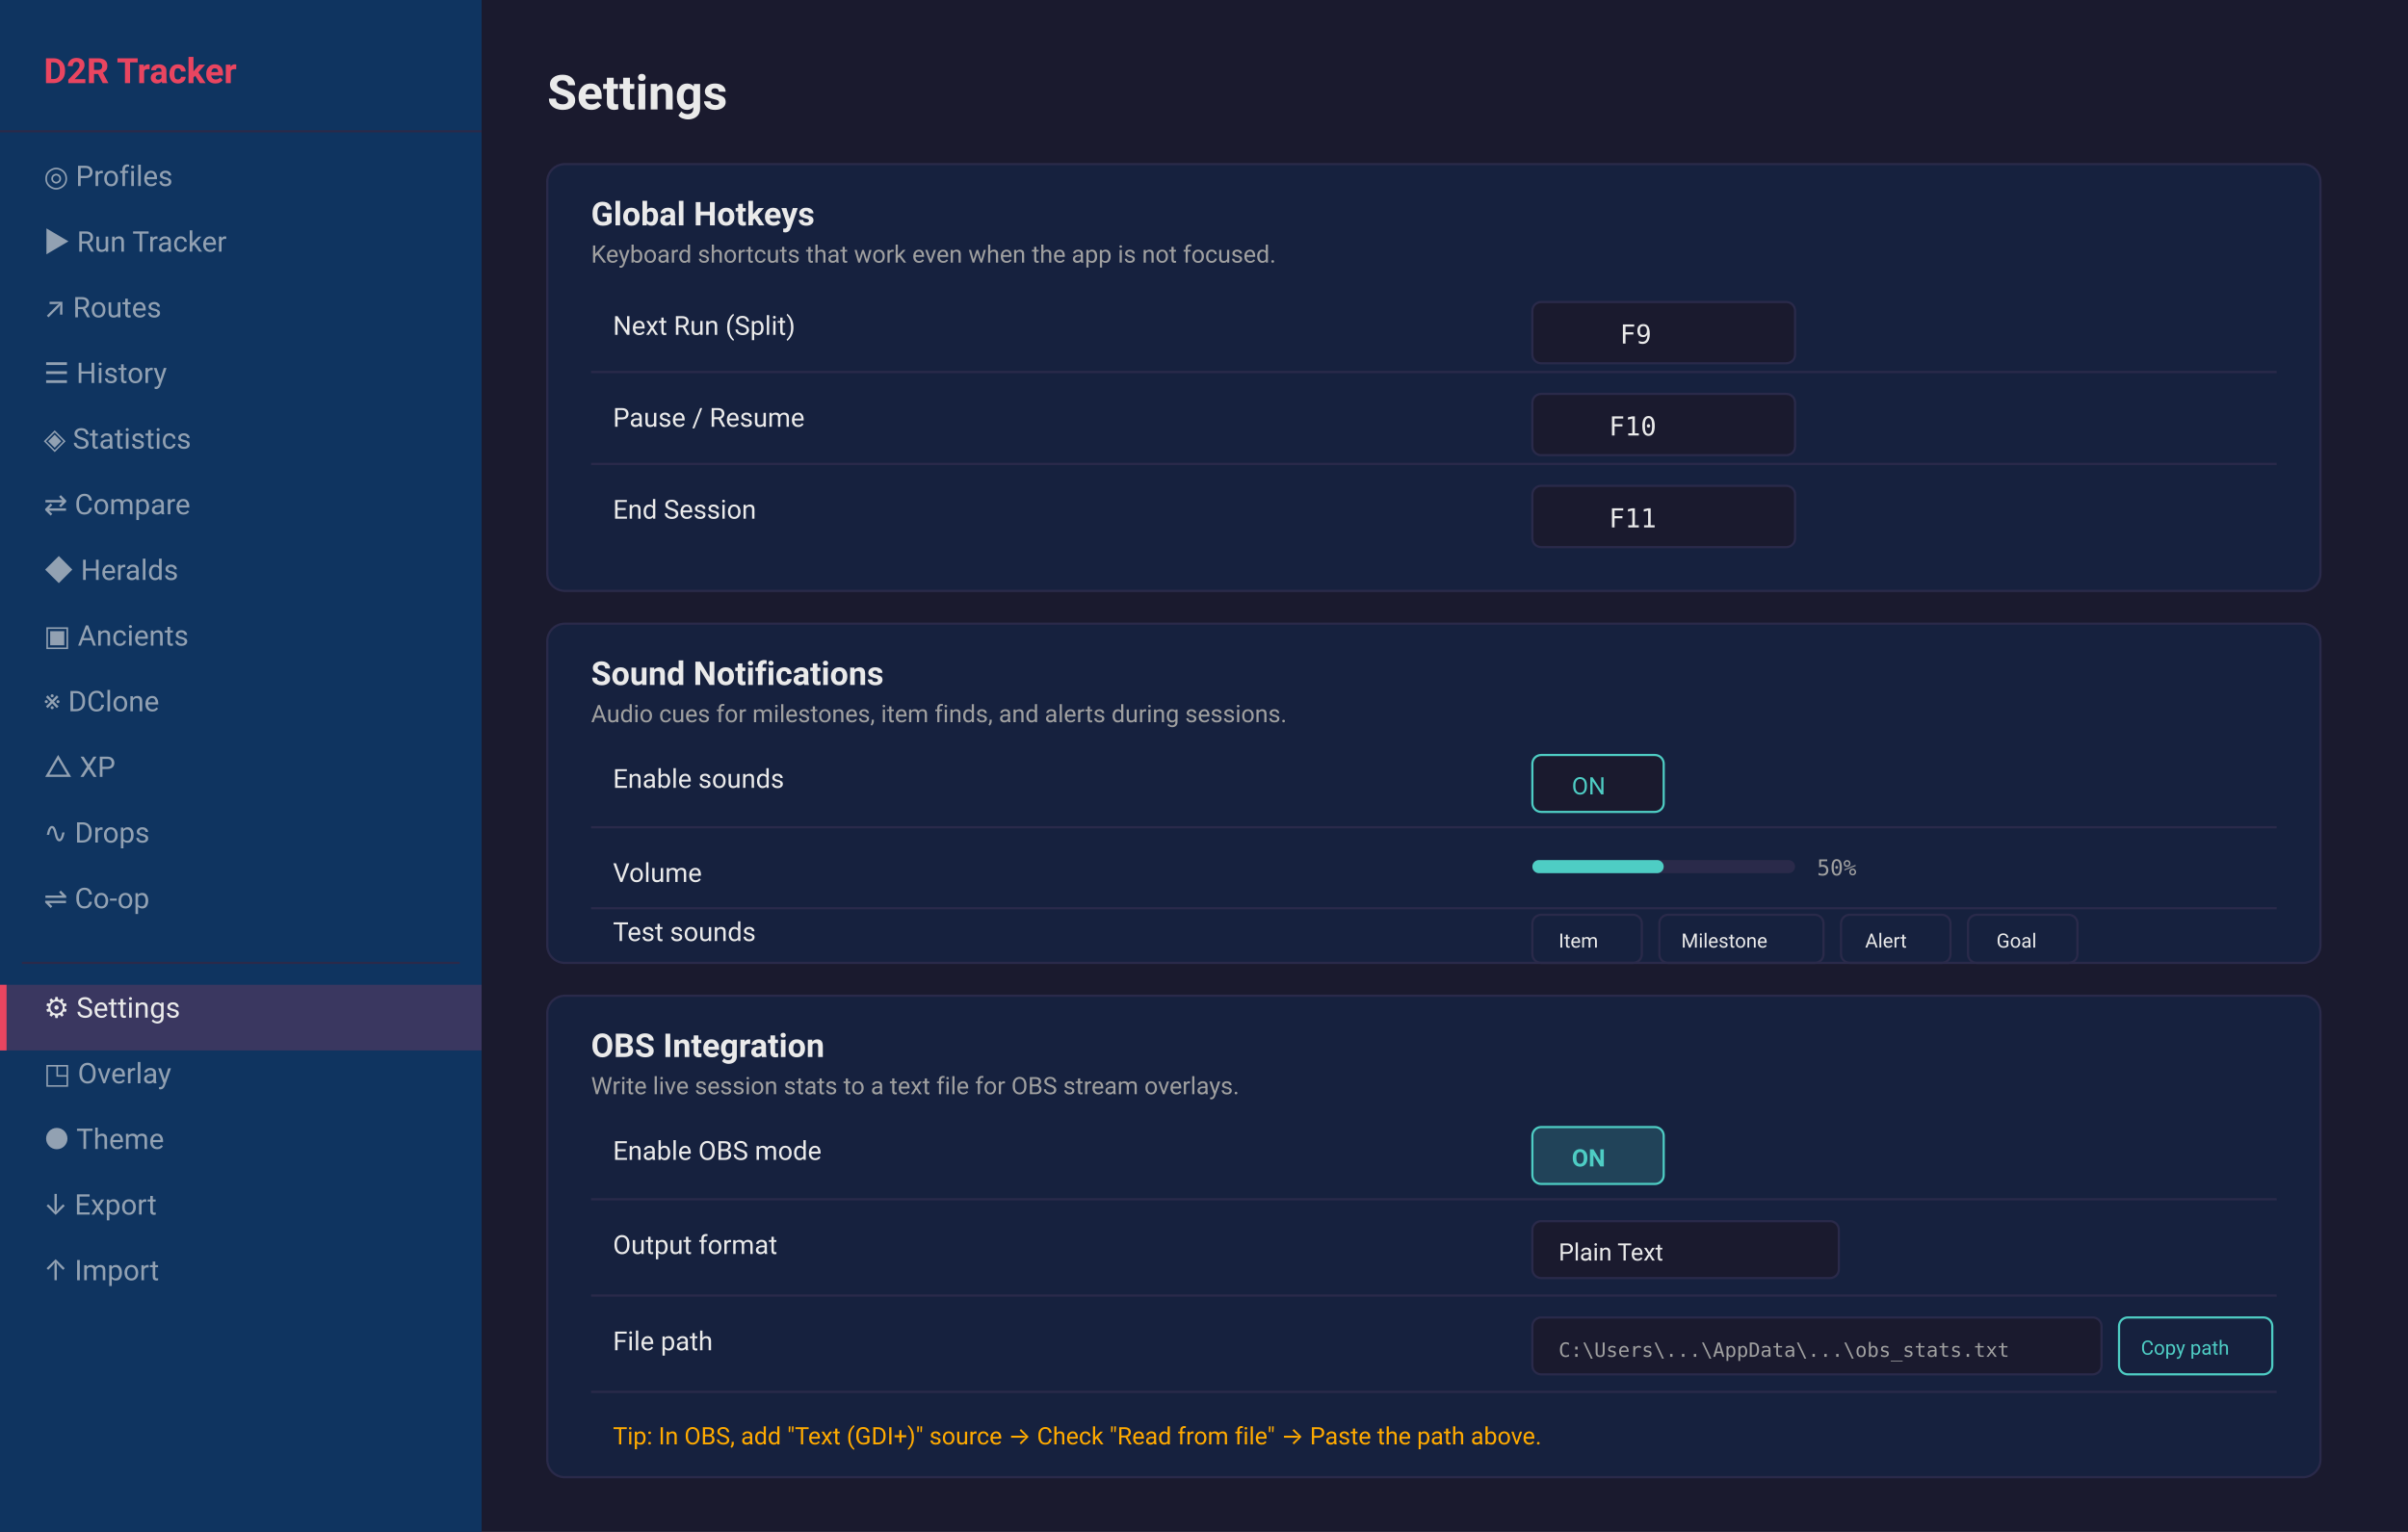
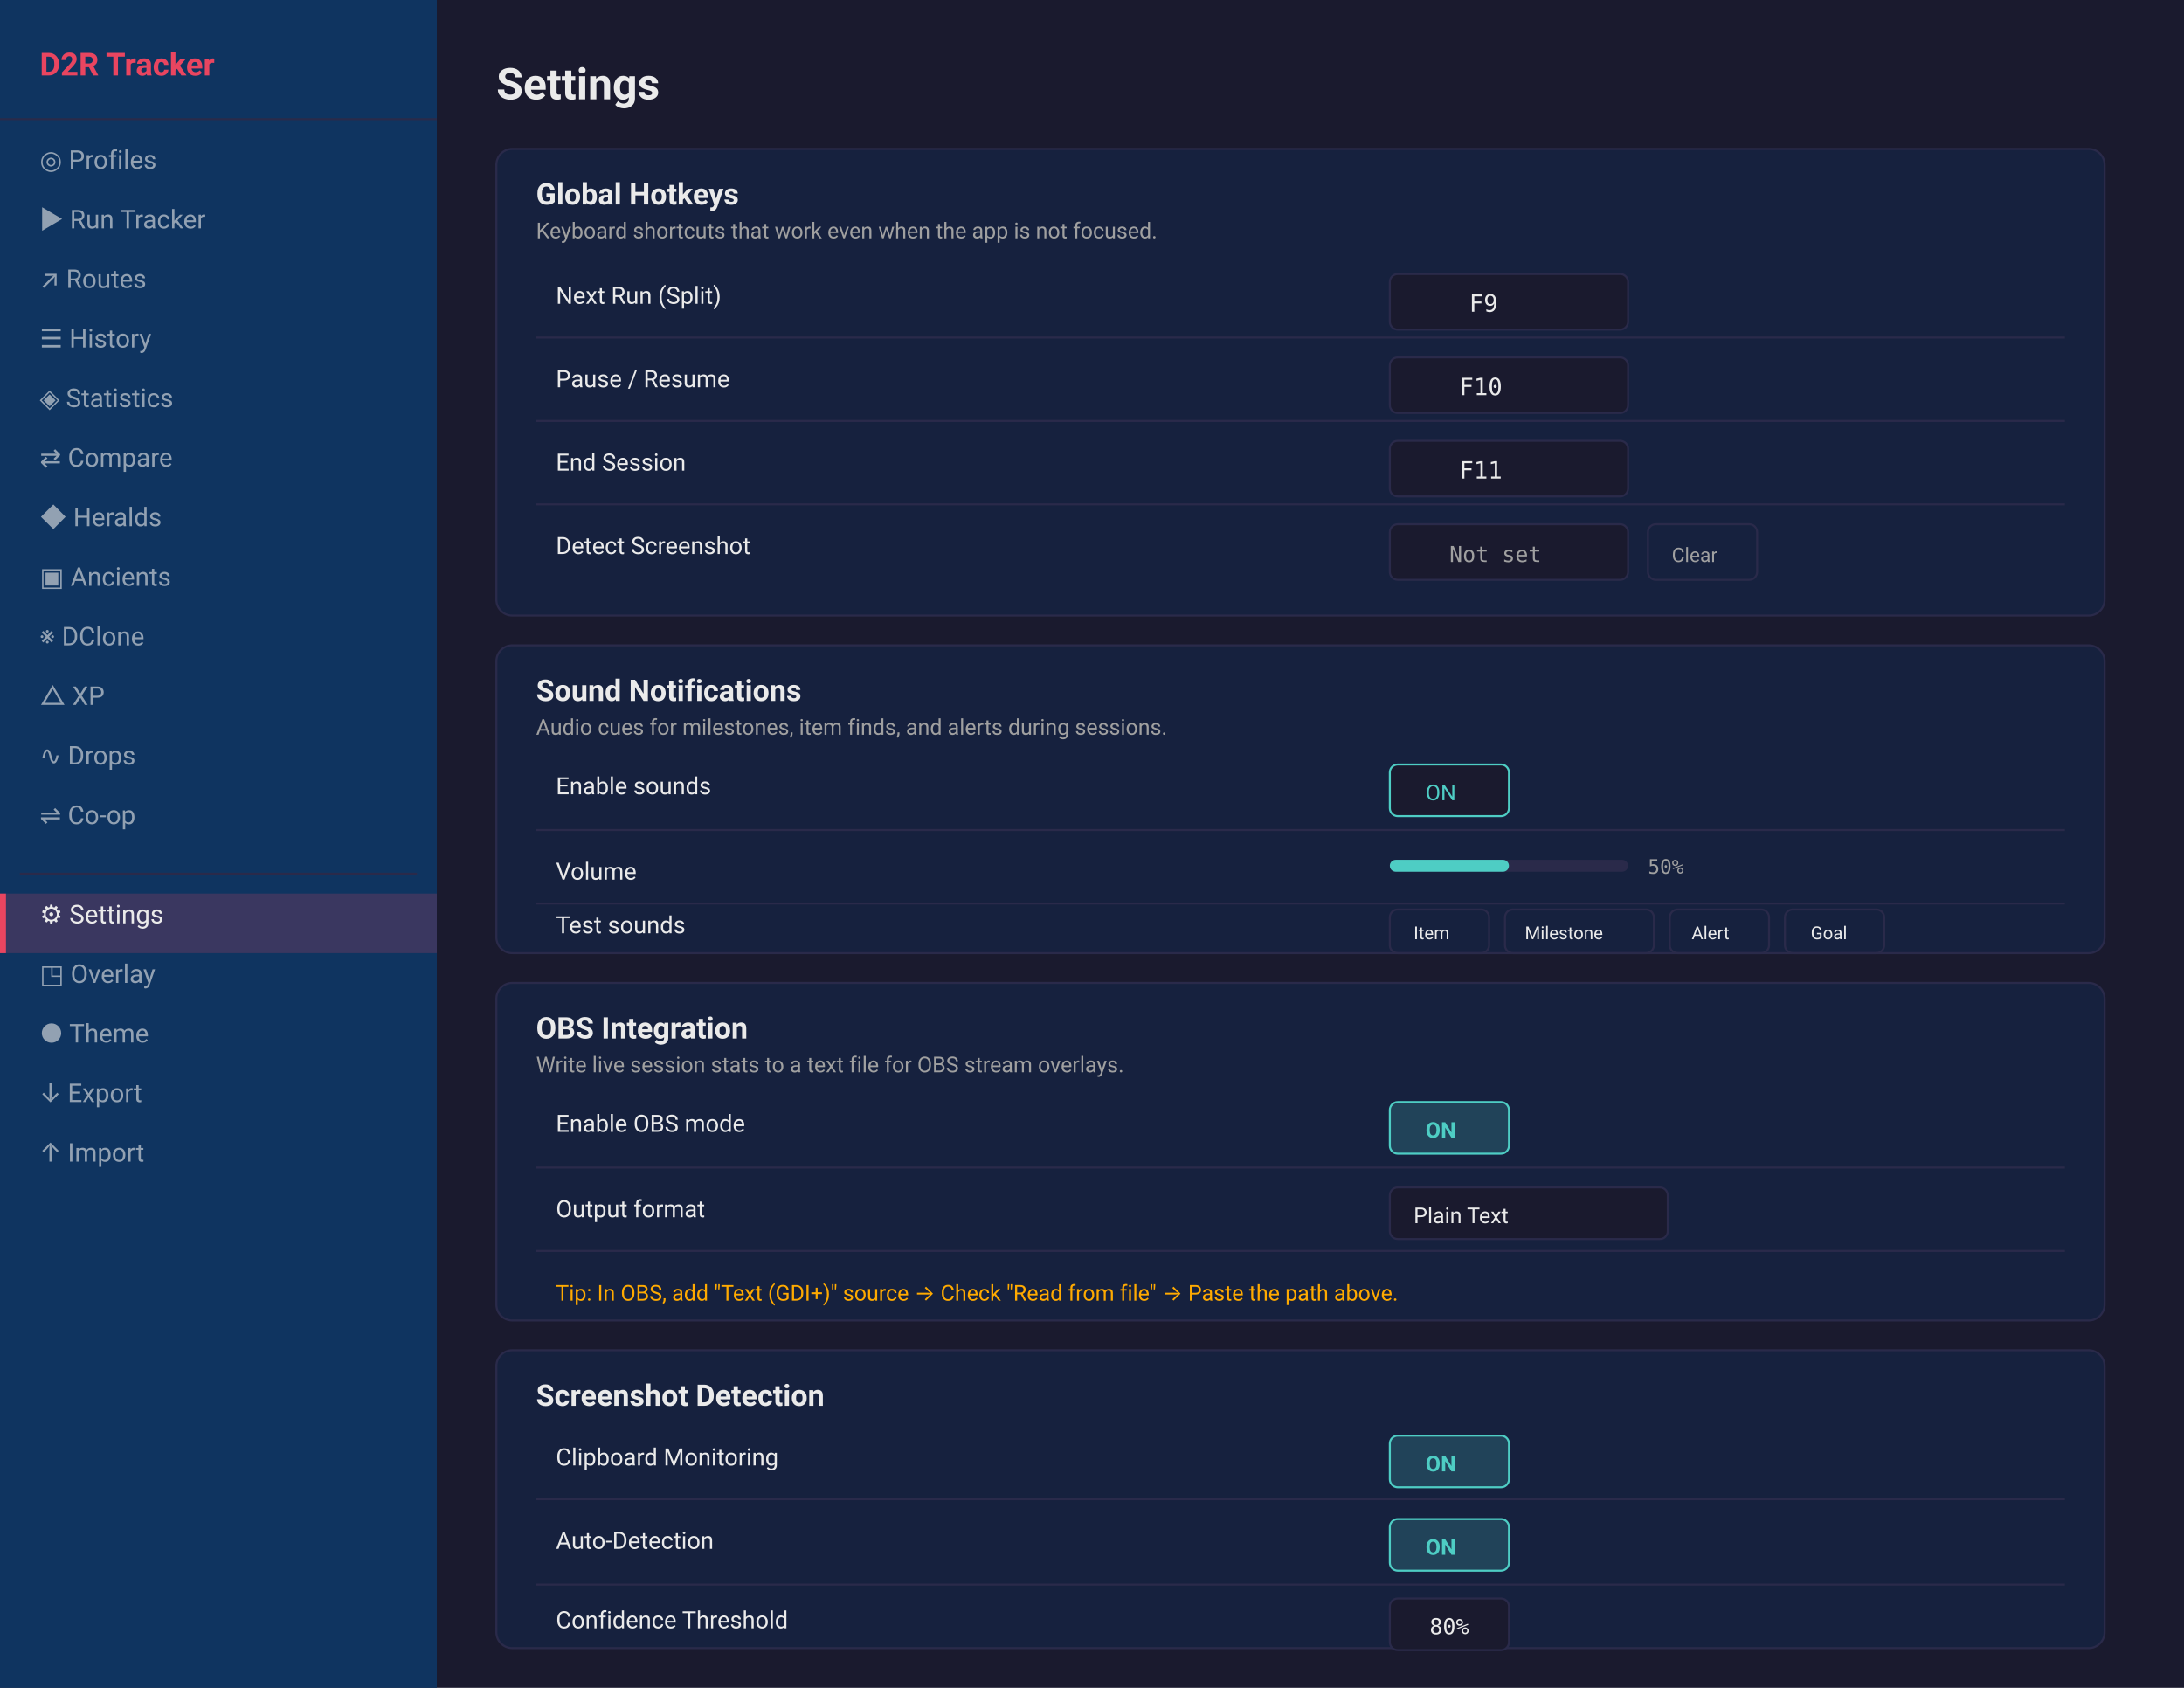
- <svg xmlns="http://www.w3.org/2000/svg" viewBox="0 0 1100 700" font-family="-apple-system, BlinkMacSystemFont, Segoe UI, Roboto, sans-serif">
-   <rect width="1100" height="700" fill="#1a1a2e" />
-   <rect x="0" y="0" width="220" height="700" fill="#0f3460" />
+ <svg xmlns="http://www.w3.org/2000/svg" viewBox="0 0 1100 850" font-family="-apple-system, BlinkMacSystemFont, Segoe UI, Roboto, sans-serif">
+   <rect width="1100" height="850" fill="#1a1a2e" />
+   <rect x="0" y="0" width="220" height="850" fill="#0f3460" />
  <text x="20" y="38" fill="#e94560" font-size="16" font-weight="bold">D2R Tracker</text>
  <line x1="0" y1="60" x2="220" y2="60" stroke="#2a2a4a" stroke-width="1" />
  <text x="20" y="85" fill="#eaeaea" font-size="13" opacity="0.6">◎ Profiles</text>
  <text x="20" y="115" fill="#eaeaea" font-size="13" opacity="0.6">▶ Run Tracker</text>
  <text x="20" y="145" fill="#eaeaea" font-size="13" opacity="0.6">↗ Routes</text>
  <text x="20" y="175" fill="#eaeaea" font-size="13" opacity="0.6">☰ History</text>
  <text x="20" y="205" fill="#eaeaea" font-size="13" opacity="0.6">◈ Statistics</text>
  <text x="20" y="235" fill="#eaeaea" font-size="13" opacity="0.6">⇄ Compare</text>
  <text x="20" y="265" fill="#eaeaea" font-size="13" opacity="0.6">◆ Heralds</text>
  <text x="20" y="295" fill="#eaeaea" font-size="13" opacity="0.6">▣ Ancients</text>
  <text x="20" y="325" fill="#eaeaea" font-size="13" opacity="0.6">※ DClone</text>
  <text x="20" y="355" fill="#eaeaea" font-size="13" opacity="0.6">△ XP</text>
  <text x="20" y="385" fill="#eaeaea" font-size="13" opacity="0.6">∿ Drops</text>
  <text x="20" y="415" fill="#eaeaea" font-size="13" opacity="0.6">⇌ Co-op</text>
  <line x1="10" y1="440" x2="210" y2="440" stroke="#2a2a4a" stroke-width="1" />
  <rect x="0" y="450" width="220" height="30" fill="rgba(233,69,96,0.2)" />
  <rect x="0" y="450" width="3" height="30" fill="#e94560" />
  <text x="20" y="465" fill="#eaeaea" font-size="13">⚙ Settings</text>
  <text x="20" y="495" fill="#eaeaea" font-size="13" opacity="0.6">◳ Overlay</text>
  <text x="20" y="525" fill="#eaeaea" font-size="13" opacity="0.6">● Theme</text>
  <text x="20" y="555" fill="#eaeaea" font-size="13" opacity="0.6">↓ Export</text>
  <text x="20" y="585" fill="#eaeaea" font-size="13" opacity="0.6">↑ Import</text>
  <text x="250" y="50" fill="#eaeaea" font-size="22" font-weight="bold">Settings</text>
-   <rect x="250" y="75" width="810" height="195" rx="8" fill="#16213e" stroke="#2a2a4a" />
+   <rect x="250" y="75" width="810" height="235" rx="8" fill="#16213e" stroke="#2a2a4a" />
  <text x="270" y="103" fill="#eaeaea" font-size="15" font-weight="bold">Global Hotkeys</text>
  <text x="270" y="120" fill="#a0a0a0" font-size="11">Keyboard shortcuts that work even when the app is not focused.</text>
  <text x="280" y="153" fill="#eaeaea" font-size="12">Next Run (Split)</text>
  <rect x="700" y="138" width="120" height="28" rx="4" fill="#1a1a2e" stroke="#2a2a4a" />
  <text x="740" y="157" fill="#eaeaea" font-family="monospace" font-size="12">F9</text>
  <line x1="270" y1="170" x2="1040" y2="170" stroke="#2a2a4a" stroke-width="1" />
  <text x="280" y="195" fill="#eaeaea" font-size="12">Pause / Resume</text>
  <rect x="700" y="180" width="120" height="28" rx="4" fill="#1a1a2e" stroke="#2a2a4a" />
  <text x="735" y="199" fill="#eaeaea" font-family="monospace" font-size="12">F10</text>
  <line x1="270" y1="212" x2="1040" y2="212" stroke="#2a2a4a" stroke-width="1" />
  <text x="280" y="237" fill="#eaeaea" font-size="12">End Session</text>
  <rect x="700" y="222" width="120" height="28" rx="4" fill="#1a1a2e" stroke="#2a2a4a" />
  <text x="735" y="241" fill="#eaeaea" font-family="monospace" font-size="12">F11</text>
-   <rect x="250" y="285" width="810" height="155" rx="8" fill="#16213e" stroke="#2a2a4a" />
-   <text x="270" y="313" fill="#eaeaea" font-size="15" font-weight="bold">Sound Notifications</text>
-   <text x="270" y="330" fill="#a0a0a0" font-size="11">Audio cues for milestones, item finds, and alerts during sessions.</text>
-   <text x="280" y="360" fill="#eaeaea" font-size="12">Enable sounds</text>
-   <rect x="700" y="345" width="60" height="26" rx="4" fill="#1a1a2e" stroke="#4ecdc4" />
-   <text x="718" y="363" fill="#4ecdc4" font-size="11">ON</text>
-   <line x1="270" y1="378" x2="1040" y2="378" stroke="#2a2a4a" stroke-width="1" />
-   <text x="280" y="403" fill="#eaeaea" font-size="12">Volume</text>
-   <rect x="700" y="393" width="120" height="6" rx="3" fill="#2a2a4a" />
-   <rect x="700" y="393" width="60" height="6" rx="3" fill="#4ecdc4" />
-   <text x="830" y="400" fill="#a0a0a0" font-family="monospace" font-size="10">50%</text>
-   <line x1="270" y1="415" x2="1040" y2="415" stroke="#2a2a4a" stroke-width="1" />
-   <text x="280" y="430" fill="#eaeaea" font-size="12">Test sounds</text>
-   <rect x="700" y="418" width="50" height="22" rx="4" fill="none" stroke="#2a2a4a" />
-   <text x="712" y="433" fill="#eaeaea" font-size="9">Item</text>
-   <rect x="758" y="418" width="75" height="22" rx="4" fill="none" stroke="#2a2a4a" />
-   <text x="768" y="433" fill="#eaeaea" font-size="9">Milestone</text>
-   <rect x="841" y="418" width="50" height="22" rx="4" fill="none" stroke="#2a2a4a" />
-   <text x="852" y="433" fill="#eaeaea" font-size="9">Alert</text>
-   <rect x="899" y="418" width="50" height="22" rx="4" fill="none" stroke="#2a2a4a" />
-   <text x="912" y="433" fill="#eaeaea" font-size="9">Goal</text>
-   <rect x="250" y="455" width="810" height="220" rx="8" fill="#16213e" stroke="#2a2a4a" />
-   <text x="270" y="483" fill="#eaeaea" font-size="15" font-weight="bold">OBS Integration</text>
-   <text x="270" y="500" fill="#a0a0a0" font-size="11">Write live session stats to a text file for OBS stream overlays.</text>
-   <text x="280" y="530" fill="#eaeaea" font-size="12">Enable OBS mode</text>
-   <rect x="700" y="515" width="60" height="26" rx="4" fill="rgba(78,205,196,0.2)" stroke="#4ecdc4" />
-   <text x="718" y="533" fill="#4ecdc4" font-size="11" font-weight="bold">ON</text>
-   <line x1="270" y1="548" x2="1040" y2="548" stroke="#2a2a4a" stroke-width="1" />
-   <text x="280" y="573" fill="#eaeaea" font-size="12">Output format</text>
-   <rect x="700" y="558" width="140" height="26" rx="4" fill="#1a1a2e" stroke="#2a2a4a" />
-   <text x="712" y="576" fill="#eaeaea" font-size="11">Plain Text</text>
-   <line x1="270" y1="592" x2="1040" y2="592" stroke="#2a2a4a" stroke-width="1" />
-   <text x="280" y="617" fill="#eaeaea" font-size="12">File path</text>
-   <rect x="700" y="602" width="260" height="26" rx="4" fill="#1a1a2e" stroke="#2a2a4a" />
-   <text x="712" y="620" fill="#a0a0a0" font-family="monospace" font-size="9">C:\Users\...\AppData\...\obs_stats.txt</text>
-   <rect x="968" y="602" width="70" height="26" rx="4" fill="none" stroke="#4ecdc4" />
-   <text x="978" y="619" fill="#4ecdc4" font-size="9">Copy path</text>
-   <line x1="270" y1="636" x2="1040" y2="636" stroke="#2a2a4a" stroke-width="1" />
-   <text x="280" y="660" fill="#ffaa00" font-size="11">Tip: In OBS, add "Text (GDI+)" source → Check "Read from file" → Paste the path above.</text>
+   <line x1="270" y1="254" x2="1040" y2="254" stroke="#2a2a4a" stroke-width="1" />
+   <text x="280" y="279" fill="#eaeaea" font-size="12">Detect Screenshot</text>
+   <rect x="700" y="264" width="120" height="28" rx="4" fill="#1a1a2e" stroke="#2a2a4a" />
+   <text x="730" y="283" fill="#a0a0a0" font-family="monospace" font-size="11">Not set</text>
+   <rect x="830" y="264" width="55" height="28" rx="4" fill="none" stroke="#2a2a4a" />
+   <text x="842" y="283" fill="#a0a0a0" font-size="10">Clear</text>
+   <rect x="250" y="325" width="810" height="155" rx="8" fill="#16213e" stroke="#2a2a4a" />
+   <text x="270" y="353" fill="#eaeaea" font-size="15" font-weight="bold">Sound Notifications</text>
+   <text x="270" y="370" fill="#a0a0a0" font-size="11">Audio cues for milestones, item finds, and alerts during sessions.</text>
+   <text x="280" y="400" fill="#eaeaea" font-size="12">Enable sounds</text>
+   <rect x="700" y="385" width="60" height="26" rx="4" fill="#1a1a2e" stroke="#4ecdc4" />
+   <text x="718" y="403" fill="#4ecdc4" font-size="11">ON</text>
+   <line x1="270" y1="418" x2="1040" y2="418" stroke="#2a2a4a" stroke-width="1" />
+   <text x="280" y="443" fill="#eaeaea" font-size="12">Volume</text>
+   <rect x="700" y="433" width="120" height="6" rx="3" fill="#2a2a4a" />
+   <rect x="700" y="433" width="60" height="6" rx="3" fill="#4ecdc4" />
+   <text x="830" y="440" fill="#a0a0a0" font-family="monospace" font-size="10">50%</text>
+   <line x1="270" y1="455" x2="1040" y2="455" stroke="#2a2a4a" stroke-width="1" />
+   <text x="280" y="470" fill="#eaeaea" font-size="12">Test sounds</text>
+   <rect x="700" y="458" width="50" height="22" rx="4" fill="none" stroke="#2a2a4a" />
+   <text x="712" y="473" fill="#eaeaea" font-size="9">Item</text>
+   <rect x="758" y="458" width="75" height="22" rx="4" fill="none" stroke="#2a2a4a" />
+   <text x="768" y="473" fill="#eaeaea" font-size="9">Milestone</text>
+   <rect x="841" y="458" width="50" height="22" rx="4" fill="none" stroke="#2a2a4a" />
+   <text x="852" y="473" fill="#eaeaea" font-size="9">Alert</text>
+   <rect x="899" y="458" width="50" height="22" rx="4" fill="none" stroke="#2a2a4a" />
+   <text x="912" y="473" fill="#eaeaea" font-size="9">Goal</text>
+   <rect x="250" y="495" width="810" height="170" rx="8" fill="#16213e" stroke="#2a2a4a" />
+   <text x="270" y="523" fill="#eaeaea" font-size="15" font-weight="bold">OBS Integration</text>
+   <text x="270" y="540" fill="#a0a0a0" font-size="11">Write live session stats to a text file for OBS stream overlays.</text>
+   <text x="280" y="570" fill="#eaeaea" font-size="12">Enable OBS mode</text>
+   <rect x="700" y="555" width="60" height="26" rx="4" fill="rgba(78,205,196,0.2)" stroke="#4ecdc4" />
+   <text x="718" y="573" fill="#4ecdc4" font-size="11" font-weight="bold">ON</text>
+   <line x1="270" y1="588" x2="1040" y2="588" stroke="#2a2a4a" stroke-width="1" />
+   <text x="280" y="613" fill="#eaeaea" font-size="12">Output format</text>
+   <rect x="700" y="598" width="140" height="26" rx="4" fill="#1a1a2e" stroke="#2a2a4a" />
+   <text x="712" y="616" fill="#eaeaea" font-size="11">Plain Text</text>
+   <line x1="270" y1="630" x2="1040" y2="630" stroke="#2a2a4a" stroke-width="1" />
+   <text x="280" y="655" fill="#ffaa00" font-size="11">Tip: In OBS, add "Text (GDI+)" source → Check "Read from file" → Paste the path above.</text>
+   <rect x="250" y="680" width="810" height="150" rx="8" fill="#16213e" stroke="#2a2a4a" />
+   <text x="270" y="708" fill="#eaeaea" font-size="15" font-weight="bold">Screenshot Detection</text>
+   <text x="280" y="738" fill="#eaeaea" font-size="12">Clipboard Monitoring</text>
+   <rect x="700" y="723" width="60" height="26" rx="4" fill="rgba(78,205,196,0.2)" stroke="#4ecdc4" />
+   <text x="718" y="741" fill="#4ecdc4" font-size="11" font-weight="bold">ON</text>
+   <line x1="270" y1="755" x2="1040" y2="755" stroke="#2a2a4a" stroke-width="1" />
+   <text x="280" y="780" fill="#eaeaea" font-size="12">Auto-Detection</text>
+   <rect x="700" y="765" width="60" height="26" rx="4" fill="rgba(78,205,196,0.2)" stroke="#4ecdc4" />
+   <text x="718" y="783" fill="#4ecdc4" font-size="11" font-weight="bold">ON</text>
+   <line x1="270" y1="798" x2="1040" y2="798" stroke="#2a2a4a" stroke-width="1" />
+   <text x="280" y="820" fill="#eaeaea" font-size="12">Confidence Threshold</text>
+   <rect x="700" y="805" width="60" height="26" rx="4" fill="#1a1a2e" stroke="#2a2a4a" />
+   <text x="720" y="823" fill="#eaeaea" font-family="monospace" font-size="11">80%</text>
</svg>
